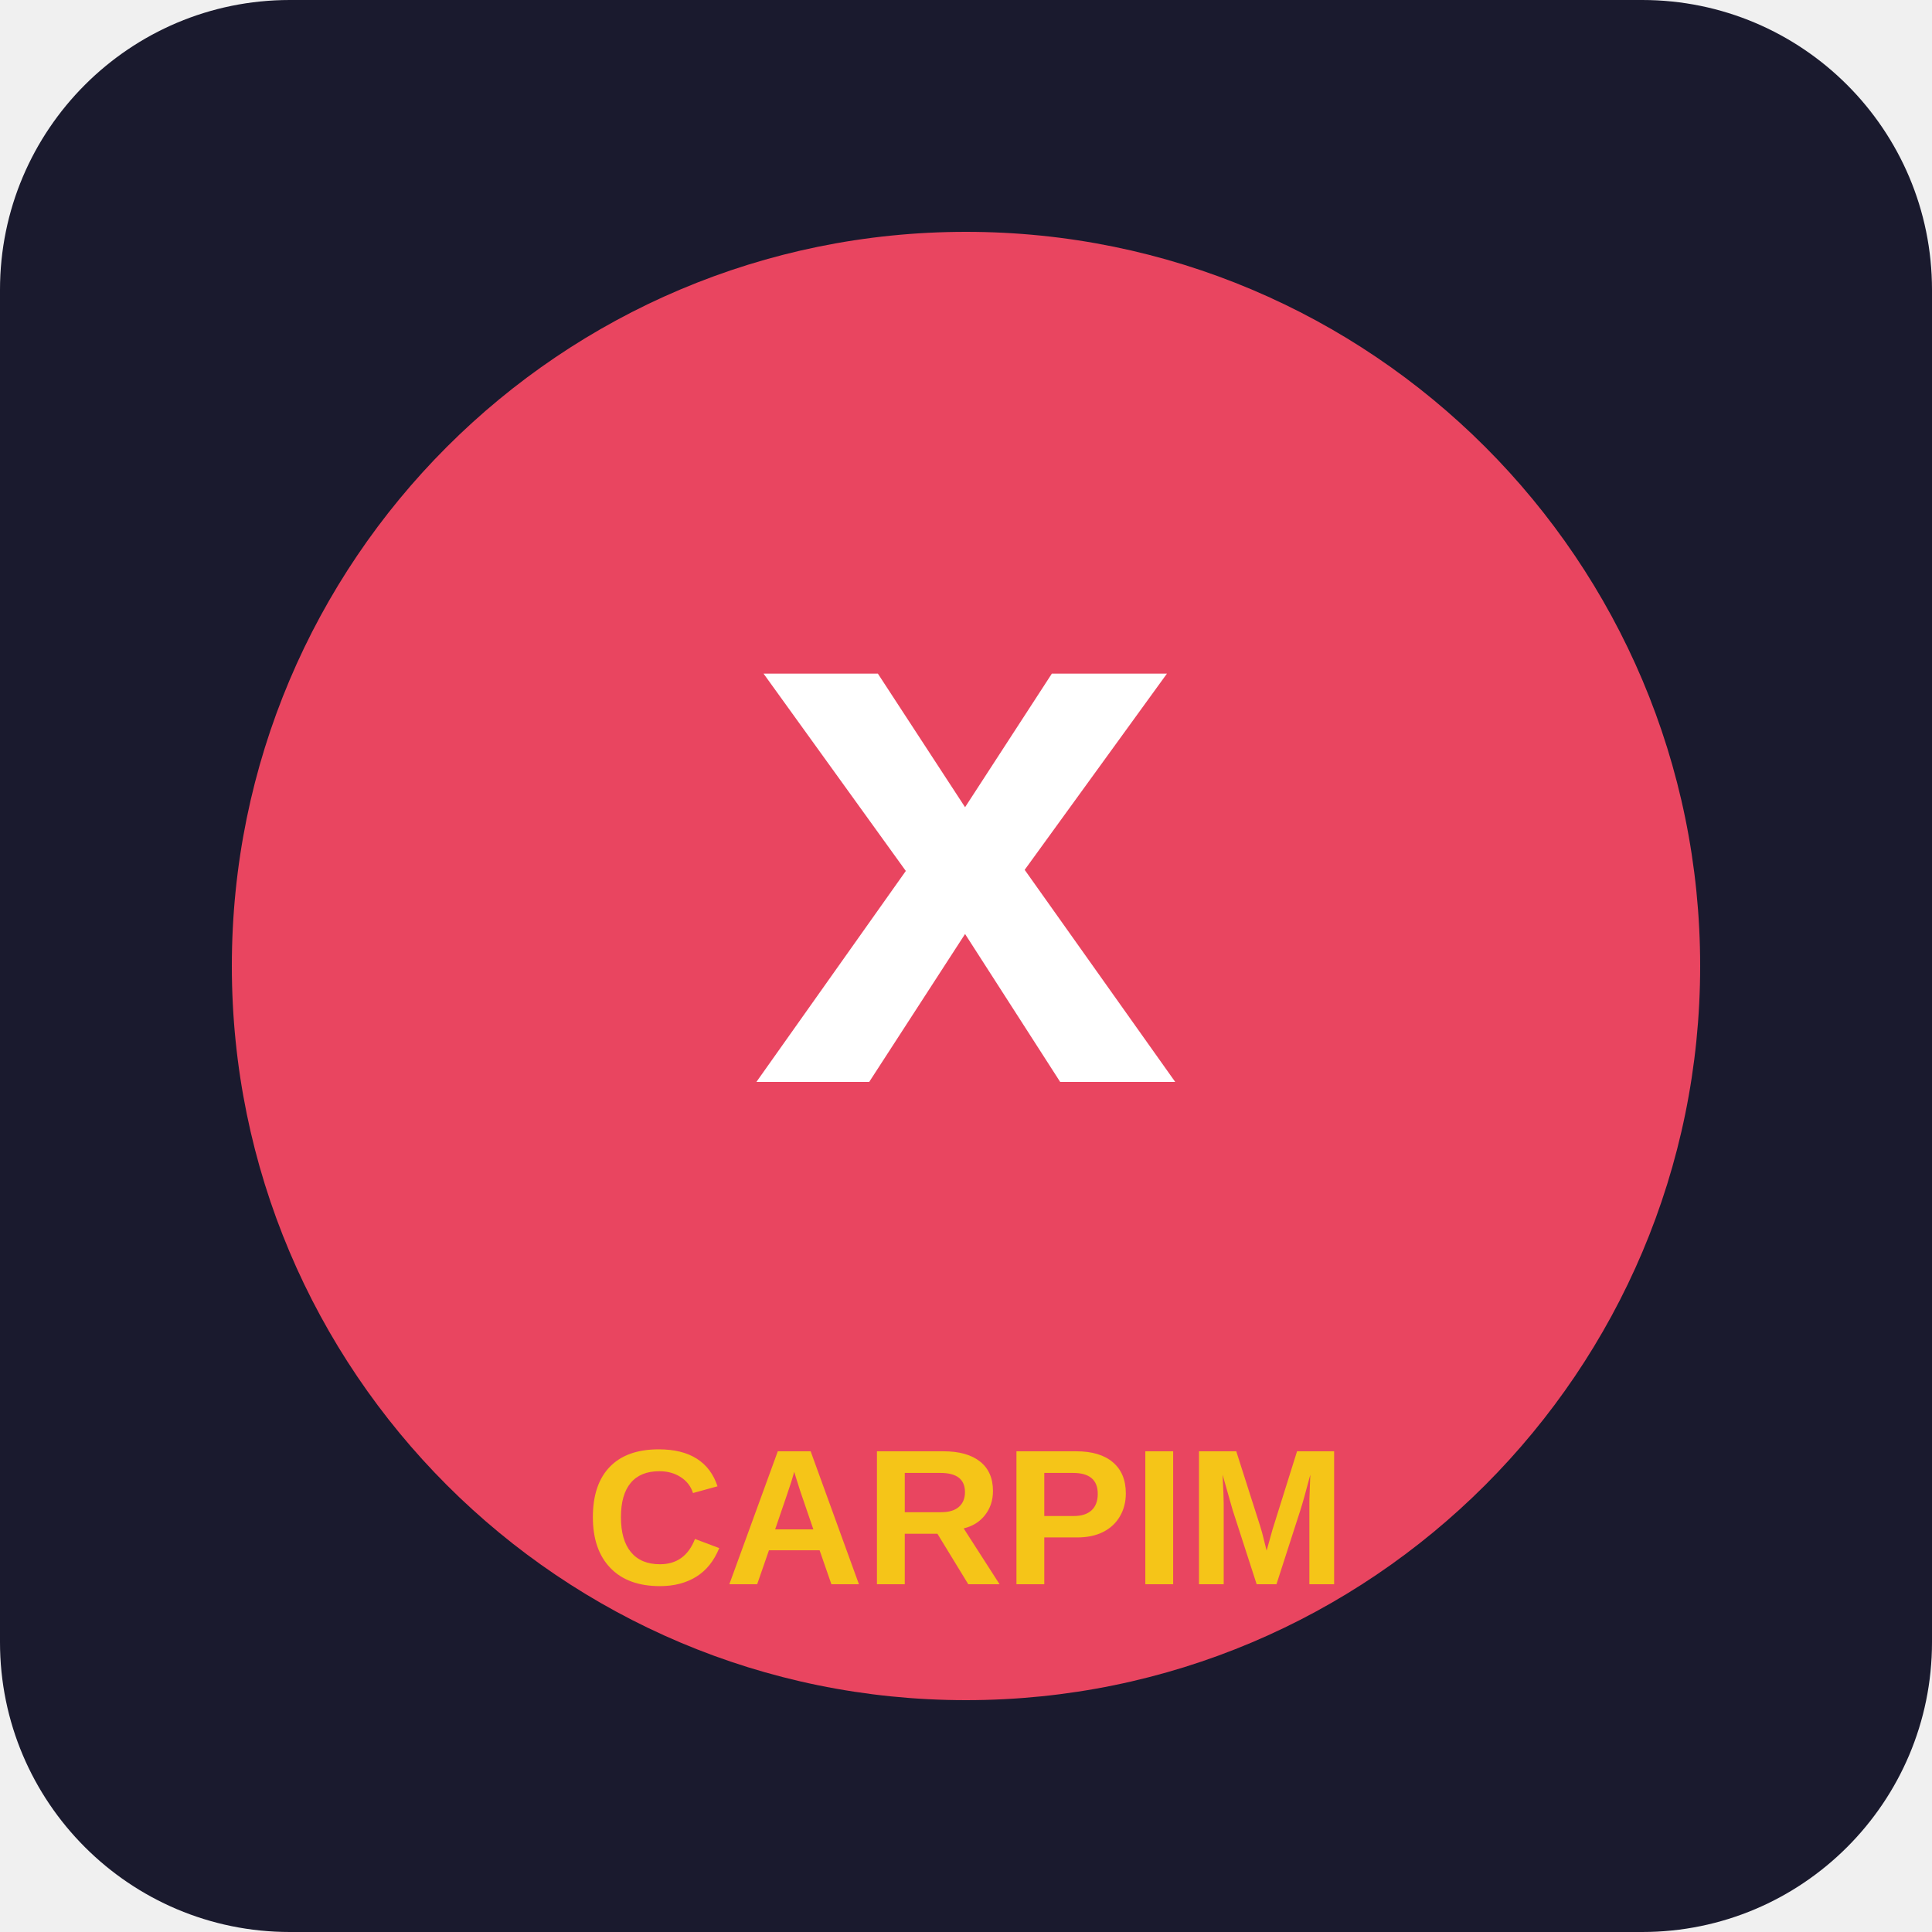
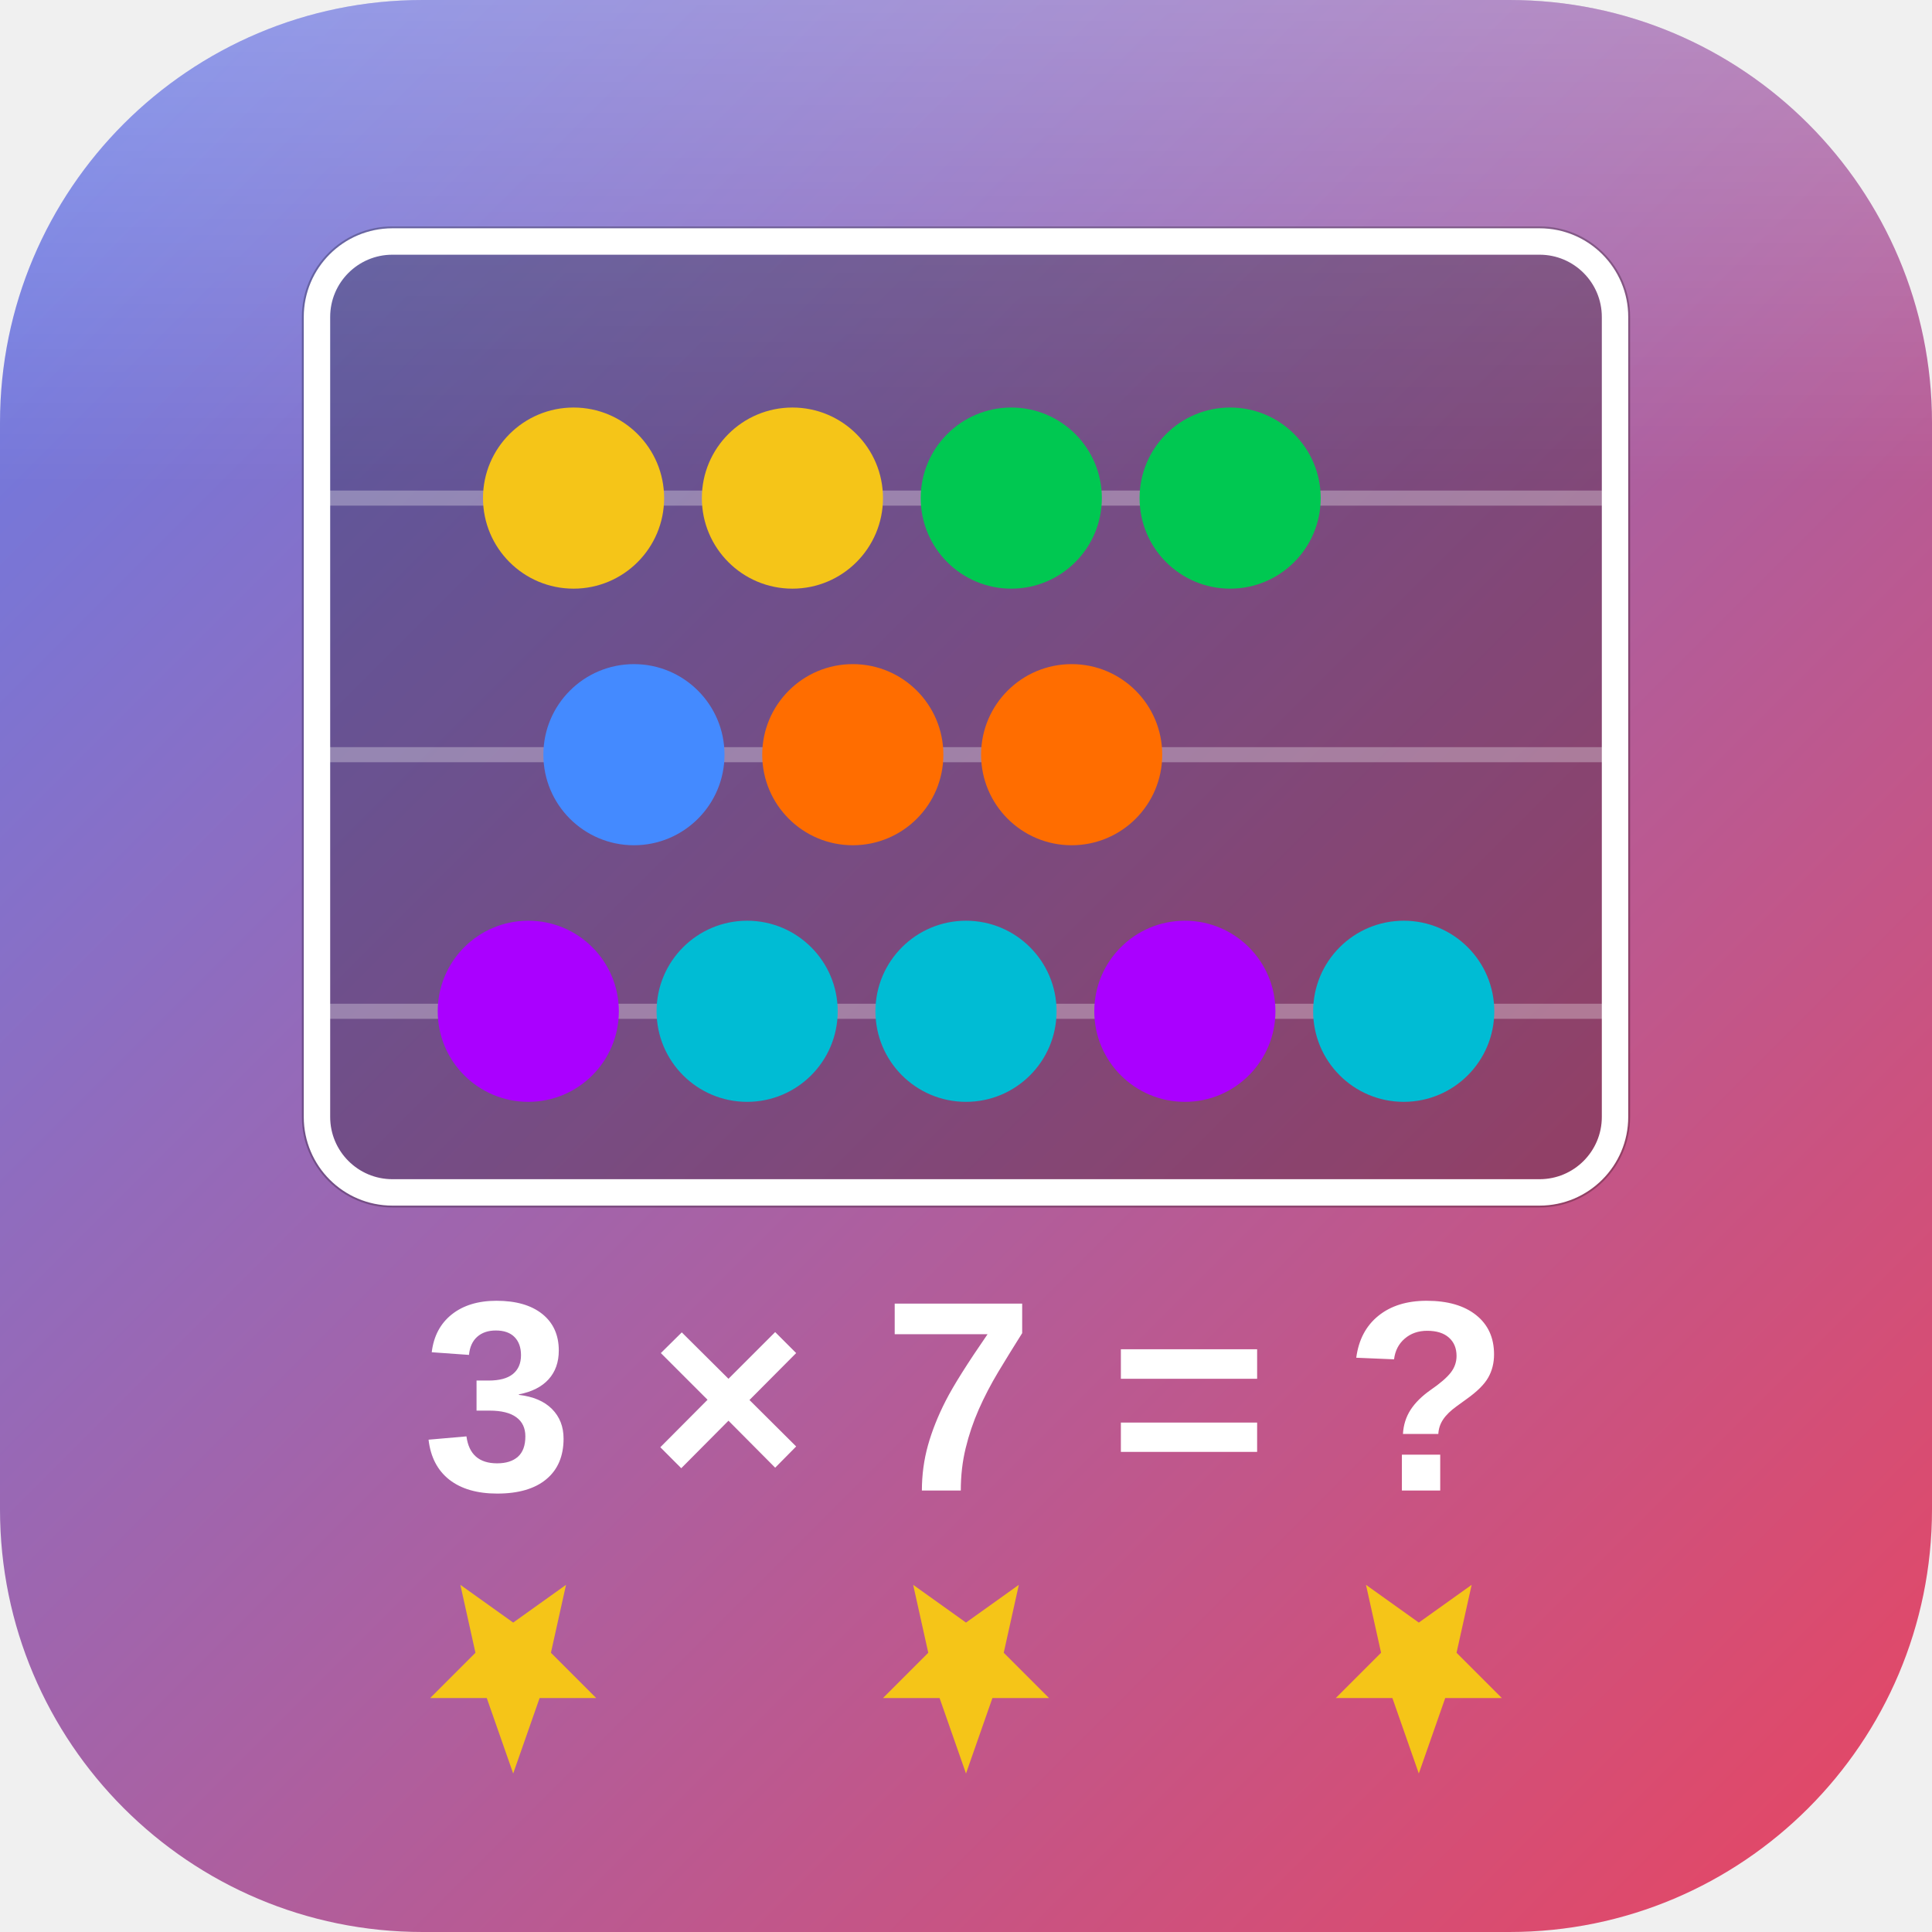
<svg xmlns="http://www.w3.org/2000/svg" width="512" height="512" viewBox="0 0 512 512">
-   <rect width="512" height="512" rx="76.8" fill="#1a1a2e" />
-   <circle cx="256" cy="256" r="194.56" fill="#e94560" />
-   <text x="256" y="286.72" text-anchor="middle" font-size="204.8" font-weight="bold" fill="white" font-family="Arial">x</text>
-   <text x="256" y="419.84" text-anchor="middle" font-size="51.2" font-weight="bold" fill="#f5c518" font-family="Arial">CARPIM</text>
+   <defs>
+     <linearGradient id="bg" x1="0%" y1="0%" x2="100%" y2="100%">
+       <stop offset="0%" style="stop-color:#667eea" />
+       <stop offset="100%" style="stop-color:#e94560" />
+     </linearGradient>
+     <linearGradient id="shine" x1="0%" y1="0%" x2="0%" y2="100%">
+       <stop offset="0%" style="stop-color:rgba(255,255,255,0.25)" />
+       <stop offset="50%" style="stop-color:rgba(255,255,255,0)" />
+     </linearGradient>
+   </defs>
+   <rect width="512" height="512" rx="112" fill="url(#bg)" />
+   <rect width="512" height="256" rx="112" fill="url(#shine)" />
+   <rect x="80" y="60" width="352" height="260" rx="24" fill="rgba(0,0,0,0.25)" />
+   <rect x="84" y="64" width="344" height="252" rx="20" fill="none" stroke="#fff" stroke-width="7" />
+   <line x1="84" y1="132" x2="428" y2="132" stroke="rgba(255,255,255,0.3)" stroke-width="4" />
+   <circle cx="152" cy="132" r="24" fill="#f5c518" />
+   <circle cx="210" cy="132" r="24" fill="#f5c518" />
+   <circle cx="268" cy="132" r="24" fill="#00c851" />
+   <circle cx="326" cy="132" r="24" fill="#00c851" />
+   <line x1="84" y1="200" x2="428" y2="200" stroke="rgba(255,255,255,0.3)" stroke-width="4" />
+   <circle cx="168" cy="200" r="24" fill="#448aff" />
+   <circle cx="226" cy="200" r="24" fill="#ff6d00" />
+   <circle cx="284" cy="200" r="24" fill="#ff6d00" />
+   <line x1="84" y1="268" x2="428" y2="268" stroke="rgba(255,255,255,0.3)" stroke-width="4" />
+   <circle cx="140" cy="268" r="24" fill="#aa00ff" />
+   <circle cx="198" cy="268" r="24" fill="#00bcd4" />
+   <circle cx="256" cy="268" r="24" fill="#00bcd4" />
+   <circle cx="314" cy="268" r="24" fill="#aa00ff" />
+   <circle cx="372" cy="268" r="24" fill="#00bcd4" />
+   <text x="256" y="395" text-anchor="middle" font-size="72" font-weight="800" fill="#fff" font-family="Arial,sans-serif">3 × 7 = ?</text>
+   <polygon points="136,470 143,450 158,450 146,438 150,420 136,430 122,420 126,438 114,450 129,450" fill="#f5c518" />
+   <polygon points="256,470 263,450 278,450 266,438 270,420 256,430 242,420 246,438 234,450 249,450" fill="#f5c518" />
+   <polygon points="376,470 383,450 398,450 386,438 390,420 376,430 362,420 366,438 354,450 369,450" fill="#f5c518" />
</svg>
